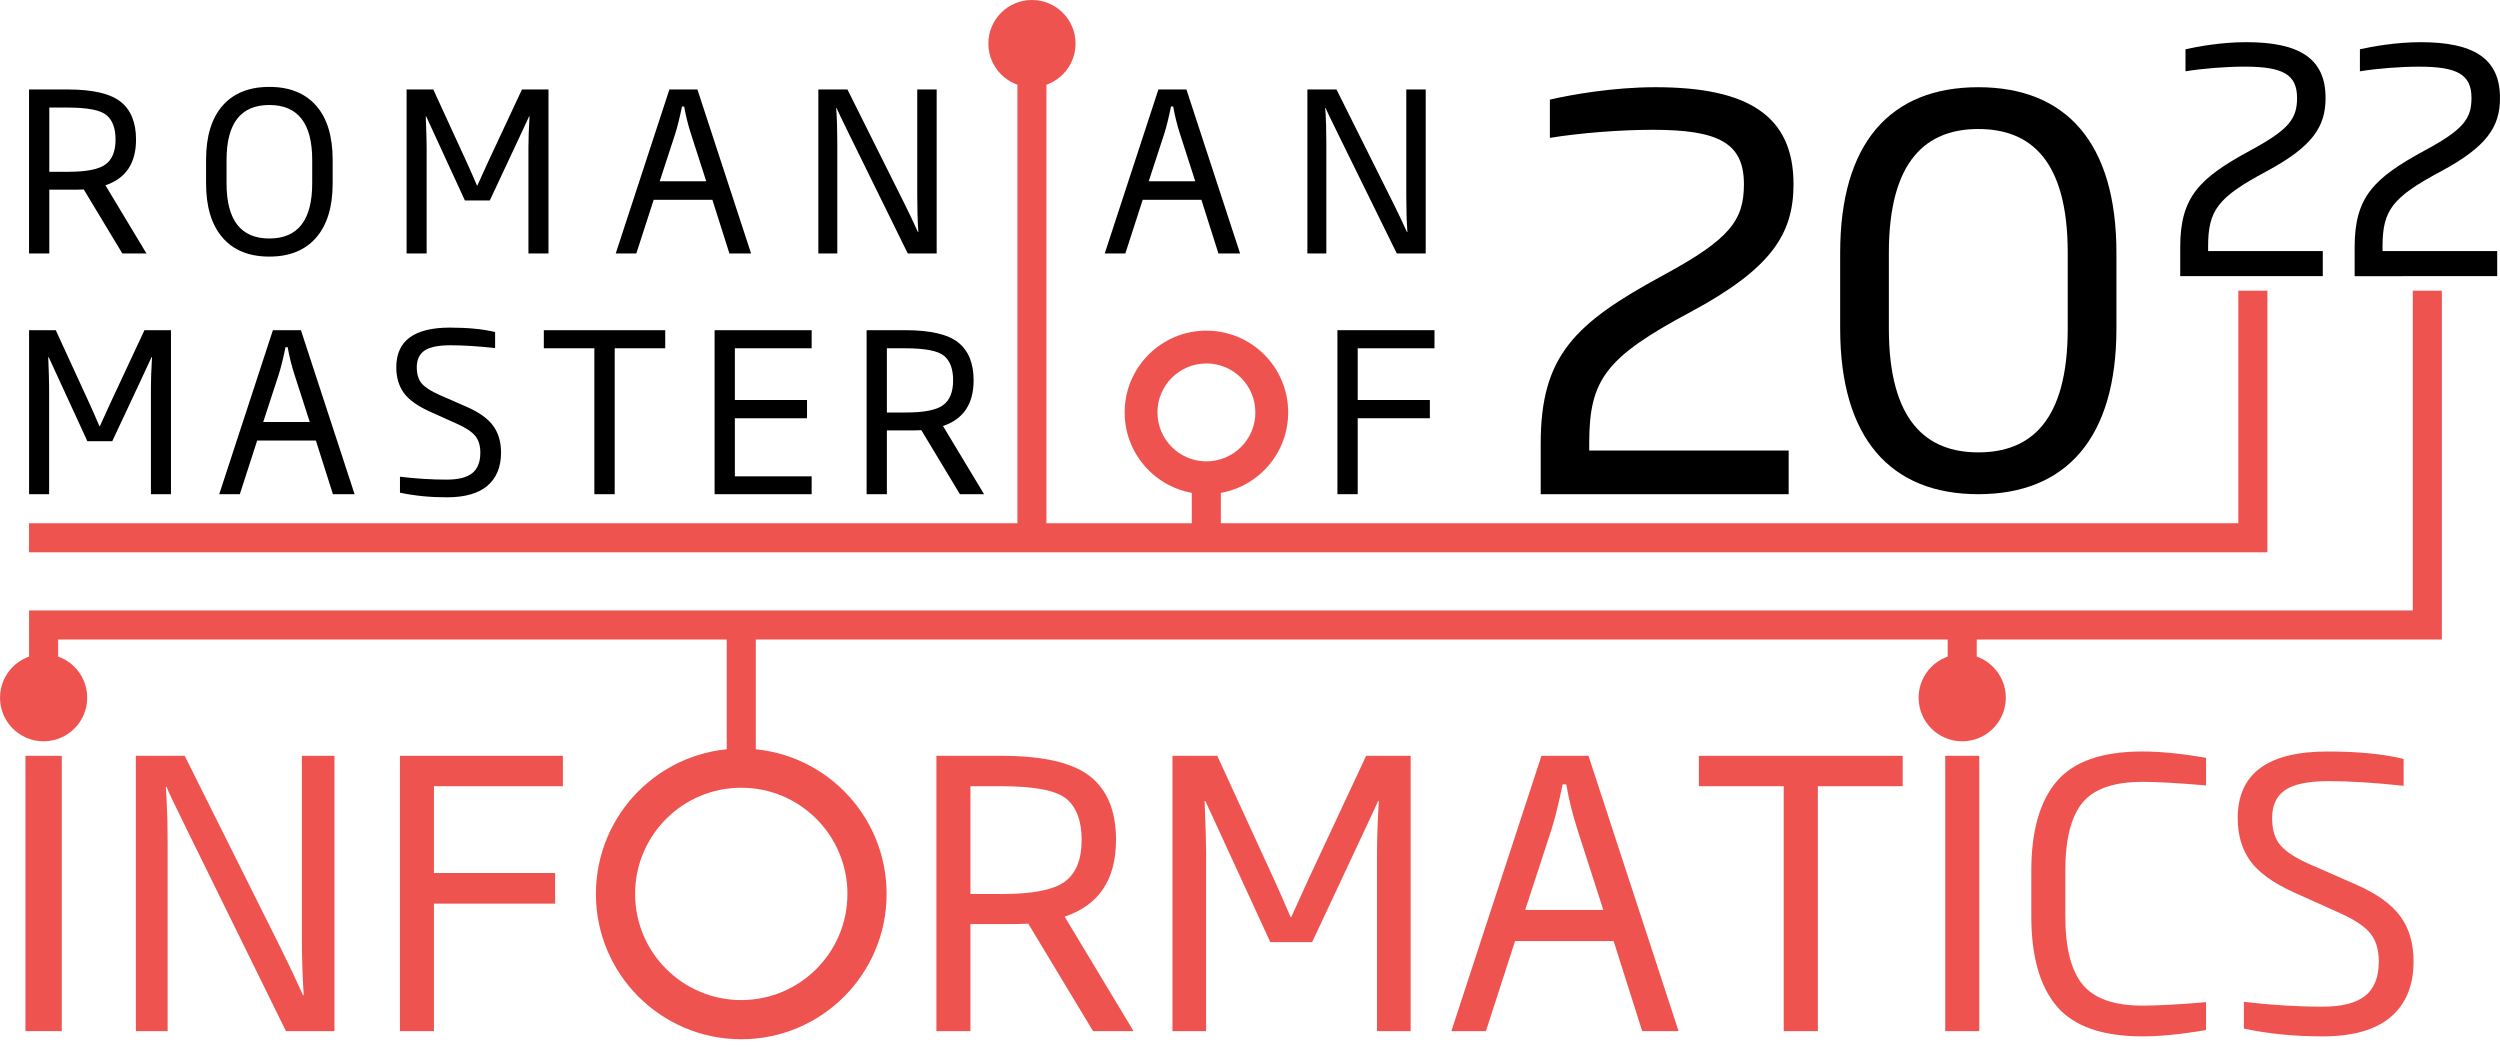
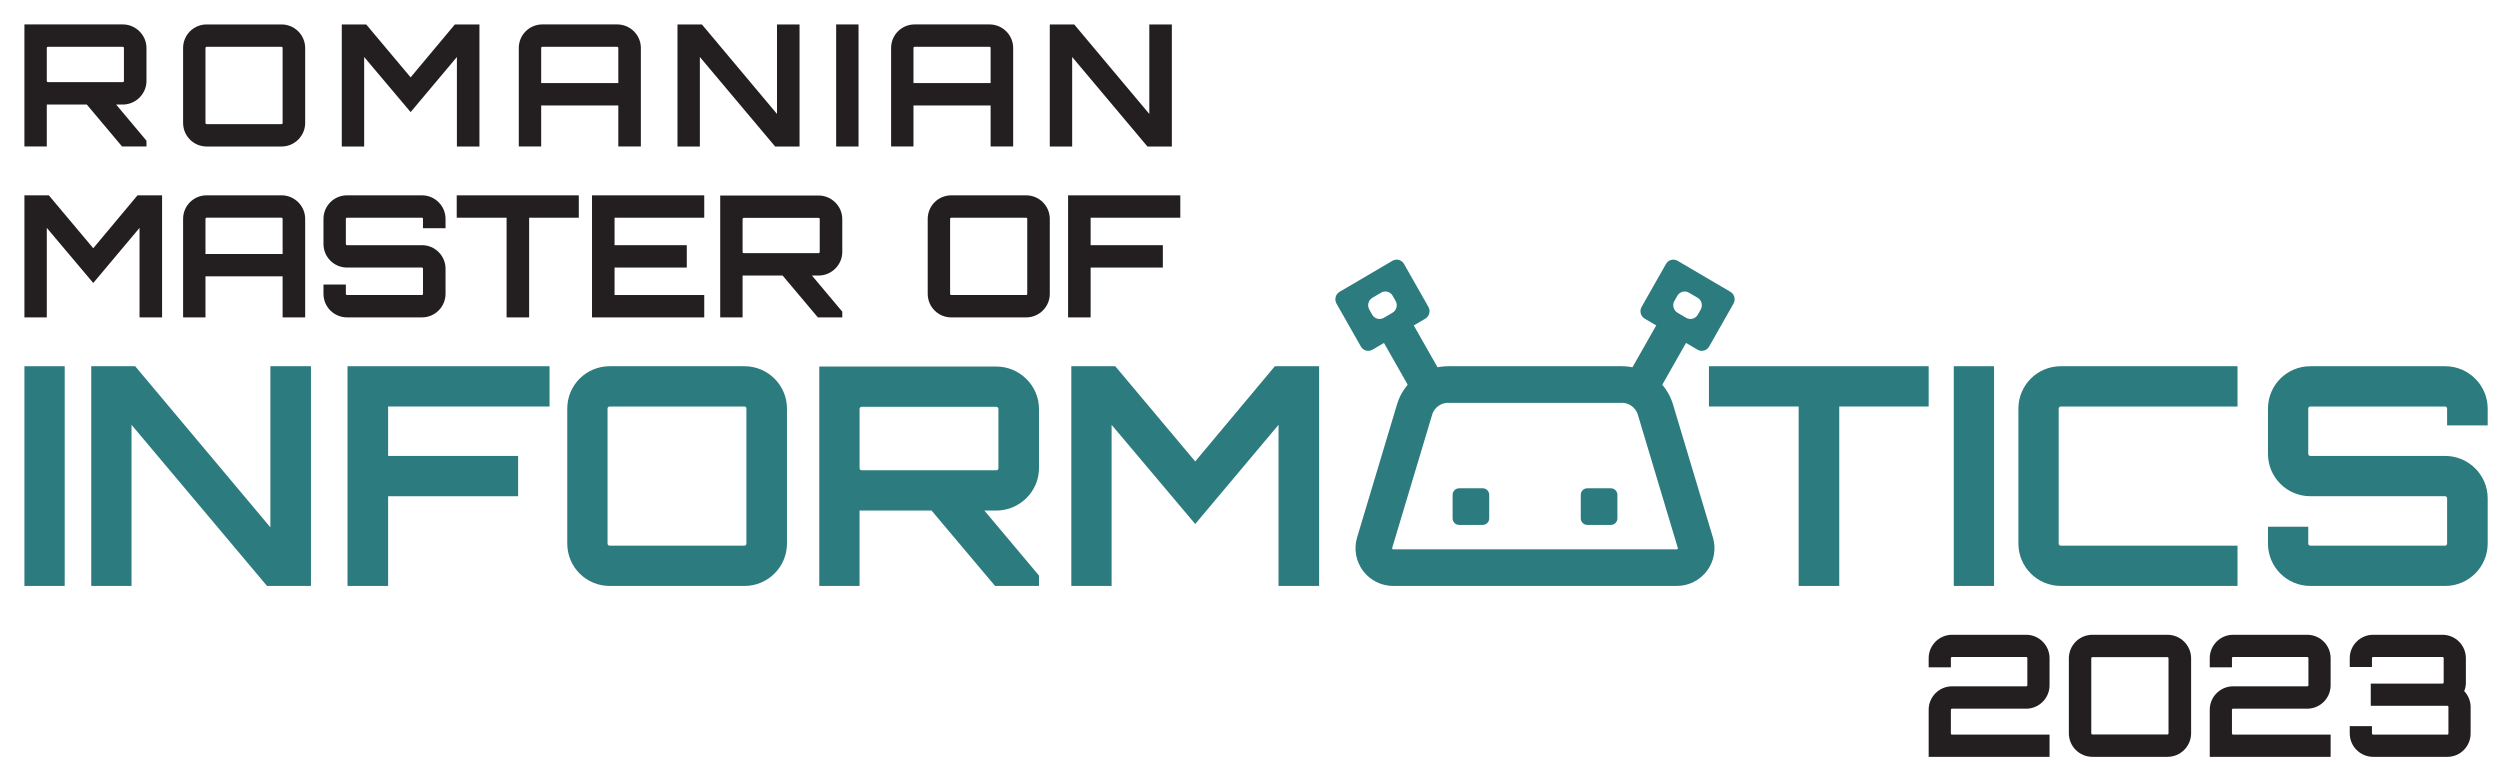
- <svg xmlns="http://www.w3.org/2000/svg" width="688" height="288" version="1.1" viewBox="0 0 688 288" xml:space="preserve">
-   <g fill="#000" stroke-width=".999" aria-label="22">
-     <path d="m639.23 75.994v-6.908h-31.557v-1.194c0-10.064 2.644-13.561 16.034-20.725 12.708-6.823 16.29-12.281 16.29-20.213 0-10.832-7.164-15.352-21.834-15.352-6.738 0-13.39 1.194-16.716 1.962v6.055c4.691-0.768 11.087-1.279 16.29-1.279 10.49 0 14.414 2.132 14.414 8.614 0 5.714-2.217 8.699-12.793 14.414-13.987 7.591-19.36 12.708-19.36 26.61v8.017z" />
-     <path d="m687.23 76v-6.908h-31.556v-1.194c0-10.064 2.644-13.561 16.034-20.725 12.708-6.823 16.29-12.281 16.29-20.213 0-10.832-7.164-15.352-21.834-15.352-6.738 0-13.39 1.194-16.716 1.962v6.055c4.691-0.768 11.087-1.279 16.29-1.279 10.49 0 14.414 2.132 14.414 8.614 0 5.714-2.217 8.699-12.793 14.414-13.987 7.591-19.36 12.708-19.36 26.61v8.017z" />
-   </g>
-   <g transform="matrix(1.3333 0 0 -1.3333 -216.84 539.37)" fill="#000">
-     <path d="m442.87 332.65v-10.674h14.894v-3.765h-14.894v-15.676h-4.183v33.85h20.034v-3.735z" />
-     <path d="m345.69 332.65v-13.255h3.932c3.72 0 6.279 0.501 7.66 1.511 1.389 1.009 2.08 2.718 2.08 5.139 0 2.308-0.615 3.993-1.852 5.033-1.238 1.048-3.917 1.572-8.039 1.572zm15.077-30.115-7.964 13.209-1.556-0.046h-5.557v-13.164h-4.183v33.85h7.964c5.139 0 8.783-0.835 10.916-2.513 2.133-1.678 3.204-4.289 3.204-7.827 0-4.881-2.103-8.024-6.316-9.436l8.473-14.074zm-50.636 0v33.85h20.034v-3.735h-15.851v-10.674h14.894v-3.765h-14.894v-11.987h15.851v-3.689zm-20.62 30.115v-30.115h-4.198v30.115h-10.431v3.735h25.06v-3.735zm-44.321-29.804v3.295c3.302-0.402 6.529-0.6 9.672-0.6 2.376 0 4.122 0.441 5.238 1.329 1.116 0.895 1.677 2.3 1.677 4.228 0 1.42-0.334 2.558-1.002 3.401-0.661 0.85-1.867 1.67-3.599 2.467l-5.785 2.604c-2.596 1.169-4.403 2.475-5.428 3.902-1.025 1.435-1.533 3.188-1.533 5.261 0 5.458 3.682 8.184 11.053 8.184 3.704 0 6.824-0.304 9.345-0.911v-3.31c-3.5 0.38-6.574 0.577-9.208 0.577-2.49 0-4.274-0.365-5.352-1.094-1.07-0.721-1.609-1.875-1.609-3.446 0-1.465 0.357-2.597 1.063-3.394 0.713-0.789 1.875-1.541 3.492-2.254l5.83-2.558c2.49-1.093 4.282-2.384 5.367-3.857 1.094-1.48 1.64-3.333 1.64-5.572 0-2.938-0.933-5.208-2.794-6.81-1.86-1.594-4.661-2.399-8.396-2.399-3.439 0-6.665 0.319-9.672 0.957zm-21.804 24.468c-0.593 1.837-1.048 3.689-1.374 5.556h-0.448c-0.486-2.353-0.949-4.213-1.374-5.556l-3.226-9.877h9.603zm7.963-24.779-3.514 11.076h-12.116l-3.583-11.076h-4.251l11.076 33.85h5.785l11.076-33.85zm-37.564 0v21.992c0 1.678 0.076 3.781 0.228 6.301h-0.091c-0.213-0.493-1.018-2.224-2.422-5.207l-5.693-12.147h-5.139l-7.986 17.354h-0.091c0.122-3.188 0.182-5.291 0.182-6.301v-21.992h-4.137v33.85h5.511l7.007-15.259c0.479-1.032 1.147-2.558 2.004-4.555h0.091l2.111 4.646 7.09 15.168h5.473v-33.85z" />
-     <path d="m450.94 352.22-11.941 24.285c-1.67 3.393-2.589 5.306-2.733 5.739h-0.091c0.152-2.255 0.22-4.608 0.22-7.076v-22.949h-3.909v33.85h6.005l11.804-23.64c0.866-1.723 1.776-3.652 2.741-5.785h0.091c-0.152 2.179-0.228 4.646-0.228 7.41v22.015h4.009v-33.85z" />
-     <path d="m406.16 377c-0.592 1.837-1.048 3.689-1.374 5.556h-0.448c-0.486-2.353-0.949-4.213-1.374-5.556l-3.227-9.877h9.603zm7.963-24.779-3.515 11.076h-12.116l-3.583-11.076h-4.251l11.076 33.85h5.785l11.076-33.85z" />
-     <path d="m350 352.22-11.941 24.285c-1.67 3.393-2.589 5.306-2.733 5.739h-0.091c0.152-2.255 0.221-4.608 0.221-7.076v-22.949h-3.91v33.85h6.005l11.804-23.64c0.866-1.723 1.777-3.652 2.741-5.785h0.091c-0.152 2.179-0.228 4.646-0.228 7.41v22.015h4.009v-33.85zm-44.776 24.779c-0.592 1.837-1.048 3.689-1.374 5.556h-0.448c-0.486-2.353-0.949-4.213-1.374-5.556l-3.226-9.877h9.603zm7.964-24.779-3.515 11.076h-12.116l-3.583-11.076h-4.251l11.076 33.85h5.785l11.076-33.85zm-41.481 0v21.993c0 1.677 0.076 3.781 0.228 6.301h-0.091c-0.213-0.493-1.017-2.224-2.422-5.207l-5.693-12.147h-5.139l-7.987 17.355h-0.091c0.122-3.188 0.182-5.291 0.182-6.301v-21.993h-4.137v33.85h5.511l7.006-15.259c0.479-1.032 1.147-2.558 2.004-4.555h0.091l2.111 4.646 7.09 15.168h5.474v-33.85zm-44.631 19.305c0 7.561-2.953 11.342-8.852 11.342-5.891 0-8.829-3.78-8.829-11.342v-4.828c0-7.591 2.938-11.387 8.829-11.387 5.899 0 8.852 3.796 8.852 11.387zm4.221-4.828c0-4.843-1.131-8.578-3.401-11.197-2.27-2.619-5.489-3.925-9.671-3.925-4.198 0-7.424 1.314-9.679 3.94-2.254 2.619-3.378 6.354-3.378 11.182v4.828c0 4.867 1.131 8.594 3.394 11.19 2.262 2.589 5.481 3.887 9.664 3.887 4.168 0 7.386-1.291 9.664-3.88 2.277-2.588 3.408-6.316 3.408-11.197zm-58.486 15.638v-13.254h3.933c3.72 0 6.278 0.501 7.66 1.511 1.389 1.01 2.08 2.718 2.08 5.139 0 2.308-0.615 3.993-1.852 5.033-1.237 1.048-3.917 1.571-8.039 1.571zm15.077-30.115-7.964 13.209-1.556-0.045h-5.557v-13.164h-4.183v33.85h7.964c5.139 0 8.784-0.835 10.916-2.513 2.133-1.678 3.204-4.289 3.204-7.827 0-4.882-2.103-8.024-6.316-9.436l8.473-14.075z" />
-   </g>
-   <g transform="matrix(1.3333,0,0,-1.3333,-217.74,540.81)" fill="#ef5350">
-     <path d="m626.46 193.31v5.531c5.544-0.675 10.96-1.006 16.236-1.006 3.989 0 6.92 0.739 8.794 2.23 1.873 1.504 2.816 3.861 2.816 7.098 0 2.383-0.56 4.295-1.682 5.71-1.108 1.427-3.135 2.804-6.04 4.141l-9.711 4.372c-4.359 1.962-7.392 4.155-9.112 6.55-1.721 2.409-2.575 5.352-2.575 8.832 0 9.163 6.181 13.738 18.556 13.738 6.219 0 11.457-0.51 15.688-1.53v-5.556c-5.875 0.637-11.036 0.968-15.459 0.968-4.18 0-7.175-0.612-8.985-1.835-1.797-1.211-2.702-3.148-2.702-5.786 0-2.459 0.599-4.359 1.784-5.697 1.198-1.326 3.148-2.587 5.862-3.785l9.788-4.295c4.18-1.835 7.188-4.002 9.01-6.475 1.835-2.485 2.753-5.594 2.753-9.354 0-4.932-1.568-8.743-4.69-11.432-3.122-2.676-7.825-4.027-14.095-4.027-5.773 0-11.189 0.535-16.236 1.606zm-7.812-0.293c-5.047-0.879-9.431-1.313-13.139-1.313-8.22 0-14.095 2.052-17.626 6.156-3.53 4.116-5.302 10.323-5.302 18.632v9.418c0 8.207 1.759 14.363 5.264 18.454 3.518 4.104 9.393 6.143 17.664 6.143 3.709 0 8.093-0.433 13.139-1.3v-5.709c-5.722 0.497-10.106 0.739-13.139 0.739-5.875 0-9.991-1.427-12.362-4.295-2.357-2.854-3.543-7.544-3.543-14.031v-9.418c0-6.512 1.198-11.228 3.581-14.108 2.396-2.893 6.5-4.333 12.324-4.333 3.237 0 7.621 0.243 13.139 0.714zm-53.832-0.229v56.826h7.022v-56.826zm-26.291 50.556v-50.556h-7.048v50.556h-17.511v6.27h42.069v-6.27zm-49.626-8.96c-0.994 3.084-1.759 6.194-2.307 9.329h-0.751c-0.816-3.951-1.593-7.073-2.307-9.329l-5.416-16.58h16.122zm13.369-41.597-5.9 18.594h-20.34l-6.015-18.594h-7.137l18.594 56.826h9.711l18.594-56.826zm-54.736 0v36.92c0 2.817 0.127 6.347 0.382 10.578h-0.153c-0.357-0.828-1.708-3.734-4.066-8.743l-9.558-20.391h-8.628l-13.407 29.133h-0.153c0.204-5.352 0.306-8.883 0.306-10.578v-36.92h-6.946v56.826h9.252l11.763-25.616c0.803-1.733 1.925-4.295 3.364-7.646h0.153l3.542 7.799 11.903 25.463h9.189v-56.826zm-83.921 50.556v-22.252h6.602c6.245 0 10.539 0.841 12.859 2.536 2.333 1.694 3.492 4.562 3.492 8.628 0 3.874-1.032 6.703-3.109 8.449-2.078 1.759-6.576 2.638-13.496 2.638zm25.31-50.556-13.369 22.175-2.612-0.076h-9.329v-22.098h-7.022v56.826h13.369c8.627 0 14.745-1.402 18.326-4.218 3.581-2.817 5.378-7.201 5.378-13.139 0-8.195-3.53-13.471-10.603-15.842l14.222-23.627z" />
-     <path d="m252.88 243.34v-17.918h25.004v-6.321h-25.004v-26.317h-7.022v56.826h33.632v-6.27z" />
-     <path d="m222.33 192.79-20.047 40.769c-2.804 5.697-4.345 8.908-4.588 9.635h-0.153c0.255-3.785 0.369-7.736 0.369-11.878v-38.525h-6.563v56.826h10.081l19.817-39.686c1.453-2.893 2.982-6.13 4.601-9.711h0.153c-0.255 3.658-0.382 7.799-0.382 12.438v36.958h6.729v-56.826z" />
-     <path d="m168.56 192.79v56.826h7.5v-56.826z" stroke-width="1.034" />
-   </g>
-   <g transform="matrix(1.3333,0,0,-1.3333,-217.74,540.81)" fill="#ef5350" fill-rule="evenodd">
-     <path d="m376.31 405.62c-4.971 0-9-4.03-9-9.001 0-4.971 4.03-9 9-9 4.971 0 9 4.029 9 9 0 4.971-4.029 9.001-9 9.001" stroke-width=".764" />
-     <path d="m412.32 337.37c-9.32 0-16.875-7.556-16.875-16.875 0-9.32 7.555-16.875 16.875-16.875 9.32 0 16.875 7.556 16.875 16.875 0 9.32-7.556 16.875-16.875 16.875zm0-6.771c-5.58 0-10.104-4.524-10.104-10.104 0-5.581 4.524-10.104 10.104-10.104 5.581 0 10.104 4.524 10.104 10.104 0 5.58-4.523 10.104-10.104 10.104" stroke-width=".943" />
-     <path d="m373.31 393.62v-96.002h-204.01v-6h462.01v54.001h-6v-48.001h-210.01v12h-6v-12h-30.001v96.002z" />
-     <path d="m568.32 270.61c-4.97 0-9-4.03-9-9 0-4.971 4.03-9 9-9 4.971 0 9 4.029 9 9 0 4.97-4.03 9-9 9" stroke-width="1.078" />
-     <path d="m661.32 345.62v-66.002h-492.01v-18h6v12h138v-24.751h6v24.751h246.01v-12h6v12h96.002v72.002z" />
-     <path d="m172.31 270.61c-4.971 0-9-4.029-9-9 0-4.97 4.03-9 9-9 4.971 0 9 4.03 9 9 0 4.971-4.03 9-9 9" stroke-width="1.078" />
-     <path d="m316.31 191.11c-16.569 0-30.001 13.432-30.001 30.001s13.432 30.001 30.001 30.001c16.569 0 30-13.432 30-30.001s-13.431-30.001-30-30.001zm0 8.088c-12.103 0-21.913 9.81-21.913 21.913 0 12.103 9.81 21.913 21.913 21.913 12.103 0 21.913-9.81 21.913-21.913 0-12.103-9.81-21.913-21.913-21.913" stroke-width=".964" />
-   </g>
-   <g fill="#000" aria-label="20">
-     <path d="m492.24 136v-12.016h-54.887v-2.077c0-17.505 4.599-23.587 27.889-36.048 22.103-11.868 28.334-21.362 28.334-35.158 0-18.84-12.461-26.702-37.976-26.702-11.719 0-23.29 2.077-29.076 3.412v10.532c8.159-1.335 19.285-2.225 28.334-2.225 18.246 0 25.07 3.709 25.07 14.983 0 9.939-3.857 15.131-22.252 25.07-24.328 13.203-33.674 22.103-33.674 46.283v13.944z" stroke-width="1.03" />
-     <path d="m582.44 90.414v-20.827c0-30.294-13.836-45.586-38.013-45.586-24.177 0-38.013 15.293-38.013 45.586v20.827c0 30.148 13.836 45.586 38.013 45.586 24.177 0 38.013-15.438 38.013-45.586zm-13.399 0c0 25.633-10.341 34.081-24.614 34.081-14.127 0-24.614-8.447-24.614-34.081v-20.827c0-25.633 10.486-34.081 24.614-34.081 14.273 0 24.614 8.447 24.614 34.081z" stroke-width="1.011" />
+ <svg xmlns="http://www.w3.org/2000/svg" width="8192" height="2560" version="1.1" viewBox="0 0 8192 2560">
+   <g transform="matrix(1.3333 0 0 -1.3333 0 2501.5)">
+     <path transform="scale(1,-1)" d="m3559-931.12h427a86.018 86.018 36.65 0 1 82.39 61.301l98.219 327.4a47.618 47.618 126.65 0 1-45.61 61.301h-697a47.618 47.618 53.35 0 1-45.61-61.301l98.219-327.4a86.018 86.018 143.35 0 1 82.39-61.301z" fill="none" stroke="#2c7b7f" stroke-miterlimit="1" stroke-width="90" style="paint-order:normal" />
+     <g fill="#2c7b7f">
+       <path d="m60 976.12h99.007v-540h-99.007v540" />
+       <path d="m664.49 976.12h99.74v-540h-107.99l-333 395.99v-395.99h-99.007v540h107.99l332.27-395.99v395.99" />
+       <path d="m1350.6 976.12v-98.991h-396.76v-121.5h319.51v-99.011h-319.51v-220.5h-99.754v540h496.51" />
+       <path d="m1829.9 535.13c2.242 0 4.495 2.242 4.495 5.246v331.51c0 2.983-2.253 5.246-4.495 5.246h-331.51c-3.004 0-5.246-2.263-5.246-5.246v-331.51c0-3.004 2.242-5.246 5.246-5.246zm0 440.99c57 0 104.25-46.486 104.25-104.24v-331.51c0-57.751-47.248-104.26-104.25-104.26h-331.51c-57.751 0-104.26 46.507-104.26 104.26v331.51c0 57.751 46.507 104.24 104.26 104.24h331.51" />
+       <path d="m2448.5 720.37c3.004 0 5.267 2.263 5.267 5.257v145.51c0 2.993-2.263 5.246-5.267 5.246h-330.74c-3.004 0-5.257-2.253-5.257-5.246v-145.51c0-2.993 2.253-5.257 5.257-5.257zm105.01 5.257c0-57.01-47.258-104.25-105.01-104.25h-29.246l134.25-159.76v-25.501h-108l-156.01 185.26h-177v-185.26h-98.99v539.25h434.99c57.75 0 105.01-47.251 105.01-104.24v-145.51" />
+       <path d="m3133.2 976.12h108.75v-540h-99.752v395.99l-204.76-243.74-205.49 243.74v-395.99h-99.001v540h107.99l196.5-234 195.76 234" />
+     </g>
+     <g fill="#231f20">
+       <path d="m301.66 1674.3c1.67 0 2.925 1.256 2.925 2.92v80.954c0 1.664-1.255 2.92-2.925 2.92h-183.74c-1.67 0-2.925-1.256-2.925-2.92v-80.954c0-1.664 1.254-2.92 2.925-2.92zm58.335 2.92c0-31.718-26.252-57.995-58.335-57.995h-16.249l74.584-88.876v-14.19h-59.996l-86.673 103.07h-98.335v-103.07h-54.996v300h241.66c32.084 0 58.335-26.287 58.335-57.985v-80.954" />
+       <path d="m692.08 1761.1c1.246 0 2.501-1.244 2.501-2.916v-184.16c0-1.662-1.255-2.916-2.501-2.916h-184.16c-1.67 0-2.916 1.254-2.916 2.916v184.16c0 1.672 1.246 2.916 2.916 2.916zm0-244.99c31.667 0 57.918 25.832 57.918 57.914v184.16c0 32.082-26.251 57.924-57.918 57.924h-184.16c-32.082 0-57.918-25.843-57.918-57.924v-184.16c0-32.082 25.836-57.914 57.918-57.914h184.16" />
+       <path d="m1117.9 1816.1h60.412v-300h-55.406v219.99l-113.75-135.41-114.17 135.41v-219.99h-55.004v300h60.005l109.17-130 108.75 130" />
+       <path d="m1519.6 1672v86.255c0 1.662-1.244 2.916-2.916 2.916h-183.75c-1.662 0-2.916-1.254-2.916-2.916v-86.255zm-2.916 144.17c32.091 0 58.34-25.832 58.34-57.914v-242.09h-55.425v100.84h-189.58v-100.84h-54.997v242.09c0 32.082 25.832 57.914 57.912 57.914h183.75" />
+       <path d="m1909.6 1816.1h55.415v-300h-60.002l-184.99 219.99v-219.99h-55.007v300h60.012l184.57-219.99v219.99" />
+       <path d="m2055 1816.1h55.009v-300h-55.009v300" />
+       <path d="m2434.6 1672v86.255c0 1.662-1.244 2.916-2.916 2.916h-183.74c-1.672 0-2.926-1.254-2.926-2.916v-86.255zm-2.916 144.17c32.091 0 58.34-25.832 58.34-57.914v-242.09h-55.425v100.84h-189.58v-100.84h-54.997v242.09c0 32.082 25.832 57.914 57.922 57.914h183.74" />
+       <path d="m2824.6 1816.1h55.415v-300h-60.002l-184.99 219.99v-219.99h-55.007v300h60.012l184.57-219.99v219.99" />
+       <path d="m337.92 1396.1h60.42v-300h-55.419v220l-113.75-135.42-114.16 135.42v-220h-55.004v300h59.997l109.17-130 108.75 130" />
+       <path d="m694.58 1252v86.254c0 1.662-1.246 2.916-2.916 2.916h-183.75c-1.67 0-2.916-1.254-2.916-2.916v-86.254zm-2.916 144.17c32.082 0 58.333-25.832 58.333-57.914v-242.09h-55.417v100.83h-189.58v-100.83h-55.002v242.09c0 32.082 25.836 57.914 57.918 57.914h183.75" />
+       <path d="m1095 1315.3h-55.422v22.917c0 1.662-1.254 2.916-2.499 2.916h-184.16c-1.67 0-2.916-1.254-2.916-2.916v-61.666c0-1.672 1.246-2.916 2.916-2.916h184.16c31.662 0 57.921-25.833 57.921-57.924v-61.666c0-32.082-26.26-57.914-57.921-57.914h-184.16c-32.083 0-57.917 25.832-57.917 57.914v22.917h55.002v-22.917c0-1.662 1.246-2.916 2.916-2.916h184.16c1.246 0 2.499 1.254 2.499 2.916v61.666c0 1.662-1.254 2.916-2.499 2.916h-184.16c-32.083 0-57.917 25.843-57.917 57.924v61.666c0 32.082 25.835 57.914 57.917 57.914h184.16c31.662 0 57.921-25.832 57.921-57.914v-22.917" />
+       <path d="m1422.5 1396.1v-54.999h-122.08v-245h-55.417v245h-122.51v54.999h300" />
+       <path d="m1730.8 1341.1h-220.42v-67.497h177.5v-55.009h-177.5v-67.497h220.42v-54.999h-275.84v300h275.84v-54.999" />
+       <path d="m2011.7 1254c1.662 0 2.916 1.254 2.916 2.916v80.841c0 1.662-1.254 2.916-2.916 2.916h-183.74c-1.672 0-2.926-1.254-2.926-2.916v-80.841c0-1.662 1.254-2.916 2.926-2.916zm58.332 2.916c0-31.664-26.25-57.904-58.332-57.904h-16.25l74.582-88.762v-14.16h-59.994l-86.672 102.92h-98.335v-102.92h-54.999v299.58h241.67c32.082 0 58.332-26.24 58.332-57.914v-80.841" />
+       <path d="m2522.1 1151.1c1.254 0 2.508 1.254 2.508 2.916v184.17c0 1.662-1.254 2.916-2.508 2.916h-184.16c-1.672 0-2.916-1.254-2.916-2.916v-184.17c0-1.662 1.244-2.916 2.916-2.916zm0 245c31.673 0 57.923-25.832 57.923-57.914v-184.17c0-32.082-26.25-57.914-57.923-57.914h-184.16c-32.081 0-57.922 25.832-57.922 57.914v184.17c0 32.082 25.842 57.914 57.922 57.914h184.16" />
+       <path d="m2900.8 1396.1v-54.999h-220.41v-67.497h177.5v-55.009h-177.5v-122.5h-55.417v300h275.83" />
+     </g>
+     <g fill="#2c7b7f">
+       <path d="m4740 976.12v-98.994h-219.76v-441.01h-99.751v441.01h-220.5v98.994h540.01" />
+       <path d="m4801.7 976.12h99.011v-540h-99.011v540" />
+       <path d="m5064.8 877.13c-3.014 0-5.257-2.253-5.257-5.246v-331.5c0-3.004 2.243-5.246 5.257-5.246h434.24v-99.011h-434.24c-57.75 0-104.26 46.507-104.26 104.26v331.5c0 57.75 46.507 104.24 104.26 104.24h434.24v-98.994h-434.24" />
+       <path d="m6113.9 830.62h-99.751v41.261c0 2.993-2.242 5.246-4.506 5.246h-331.49c-2.993 0-5.256-2.253-5.256-5.246v-110.99c0-3.014 2.263-5.257 5.256-5.257h331.49c57.01 0 104.26-46.496 104.26-104.25v-111.01c0-57.75-47.247-104.26-104.26-104.26h-331.49c-57.75 0-104.25 46.507-104.25 104.26v41.24h98.99v-41.24c0-3.004 2.263-5.246 5.256-5.246h331.49c2.263 0 4.506 2.242 4.506 5.246v111.01c0 2.983-2.242 5.246-4.506 5.246h-331.49c-57.75 0-104.25 46.507-104.25 104.26v110.99c0 57.75 46.496 104.24 104.25 104.24h331.49c57.01 0 104.26-46.49 104.26-104.24v-41.261" />
+     </g>
+     <g fill="#231f20">
+       <path d="m4979.6 316.12c31.667 0 57.501-25.824 57.501-57.491v-66.675c0-31.667-25.834-57.501-57.501-57.501h-182.09c-1.665 0-2.911-0.827-2.911-2.503v-58.328c0-1.665 1.246-2.922 2.911-2.922h239.59v-54.58h-297.09v115.83c0 31.667 25.834 57.501 57.501 57.501h182.09c1.675 0 2.922 1.246 2.922 2.503v66.675c0 1.665-1.246 2.911-2.922 2.911h-182.09c-1.665 0-2.911-1.246-2.911-2.911v-22.515h-54.59v22.515c0 31.667 25.834 57.491 57.501 57.491h182.09" />
+       <path d="m5327 71.118c1.248 0 2.496 1.246 2.496 2.922v184.17c0 1.665-1.248 2.911-2.496 2.911h-184.43c-1.678 0-2.926-1.246-2.926-2.911v-184.17c0-1.675 1.248-2.922 2.926-2.922zm0 245c31.713 0 58.004-25.824 58.004-57.91v-184.17c0-32.086-26.291-57.92-58.004-57.92h-184.43c-32.132 0-58.004 25.834-58.004 57.92v184.17c0 32.086 25.872 57.91 58.004 57.91h184.43" />
+       <path d="m5670.4 316.12c31.667 0 57.501-25.824 57.501-57.491v-66.675c0-31.667-25.834-57.501-57.501-57.501h-182.09c-1.665 0-2.911-0.827-2.911-2.503v-58.328c0-1.665 1.246-2.922 2.911-2.922h239.59v-54.58h-297.09v115.83c0 31.667 25.834 57.501 57.501 57.501h182.09c1.675 0 2.922 1.246 2.922 2.503v66.675c0 1.665-1.246 2.911-2.922 2.911h-182.09c-1.665 0-2.911-1.246-2.911-2.911v-22.515h-54.59v22.515c0 31.667 25.834 57.491 57.501 57.491h182.09" />
+       <path d="m6060.3 198.61c0-7.487-1.246-14.577-4.168-20.818 9.582-10.011 15.834-24.169 15.834-39.176v-64.999c0-31.667-25.415-57.502-57.082-57.502h-182.5c-31.667 0-57.501 25.834-57.501 57.502v17.917h54.58v-17.917c0-1.665 1.257-2.922 2.922-2.922h182.5c1.246 0 2.503 1.257 2.503 2.922v64.999c0 1.675-1.257 2.922-2.503 2.922h-188.34v54.58h176.25c1.665 0 2.922 1.246 2.922 2.492v60.015c0 1.665-1.257 2.911-2.922 2.911h-170.42c-1.665 0-2.922-1.246-2.922-2.911v-21.666h-54.58v21.666c0 31.667 25.834 57.491 57.501 57.491h170.42c31.667 0 57.501-25.824 57.501-57.491v-60.015" />
+     </g>
+     <g fill="#2c7b7f">
+       <g>
+         <path d="m3540 961.12-73.237-42.998-90.659 159.71 73.228 42.999 90.668-159.71" />
+         <path d="m3422.3 1107.6-21.401-12.555c-9.977-5.864-22.748-2.389-28.513 7.768l-7.131 12.564c-5.766 10.157-2.344 23.134 7.643 28.998l21.392 12.564c9.986 5.855 22.748 2.38 28.513-7.768l7.13-12.573c5.766-10.148 2.344-23.134-7.633-28.998zm88.216 14.36-59.892 105.5c-5.757 10.148-18.527 13.624-28.504 7.768l-129.81-76.218c-9.986-5.864-13.408-18.841-7.643-28.998l59.892-105.49c5.765-10.157 18.527-13.632 28.513-7.768l129.81 76.209c9.977 5.864 13.399 18.85 7.633 28.998" />
+         <path d="m4005 961.12 73.228-42.998 90.668 159.71-73.237 42.999-90.659-159.71" />
+         <path d="m4115.1 1136.6 7.13 12.573c5.766 10.148 18.527 13.624 28.513 7.768l21.392-12.564c9.986-5.864 13.408-18.841 7.643-28.998l-7.131-12.564c-5.766-10.157-18.527-13.633-28.513-7.768l-21.392 12.555c-9.986 5.864-13.408 18.85-7.642 28.998zm-72.94-43.637 129.8-76.209c9.986-5.864 22.748-2.389 28.513 7.768l59.892 105.49c5.765 10.157 2.344 23.134-7.643 28.998l-129.8 76.218c-9.986 5.855-22.748 2.38-28.513-7.768l-59.892-105.5c-5.766-10.148-2.344-23.134 7.643-28.998" />
+       </g>
+       <path transform="scale(1,-1)" x="3570" y="-676.12" width="90" height="90" d="m3586-676.12h58a16 16 45 0 1 16 16v58a16 16 135 0 1-16 16h-58a16 16 45 0 1-16-16v-58a16 16 135 0 1 16-16z" style="paint-order:normal" />
+       <path transform="scale(1,-1)" x="3885" y="-676.12" width="90" height="90" d="m3901-676.12h58a16 16 45 0 1 16 16v58a16 16 135 0 1-16 16h-58a16 16 45 0 1-16-16v-58a16 16 135 0 1 16-16z" style="paint-order:normal" />
+     </g>
  </g>
</svg>
